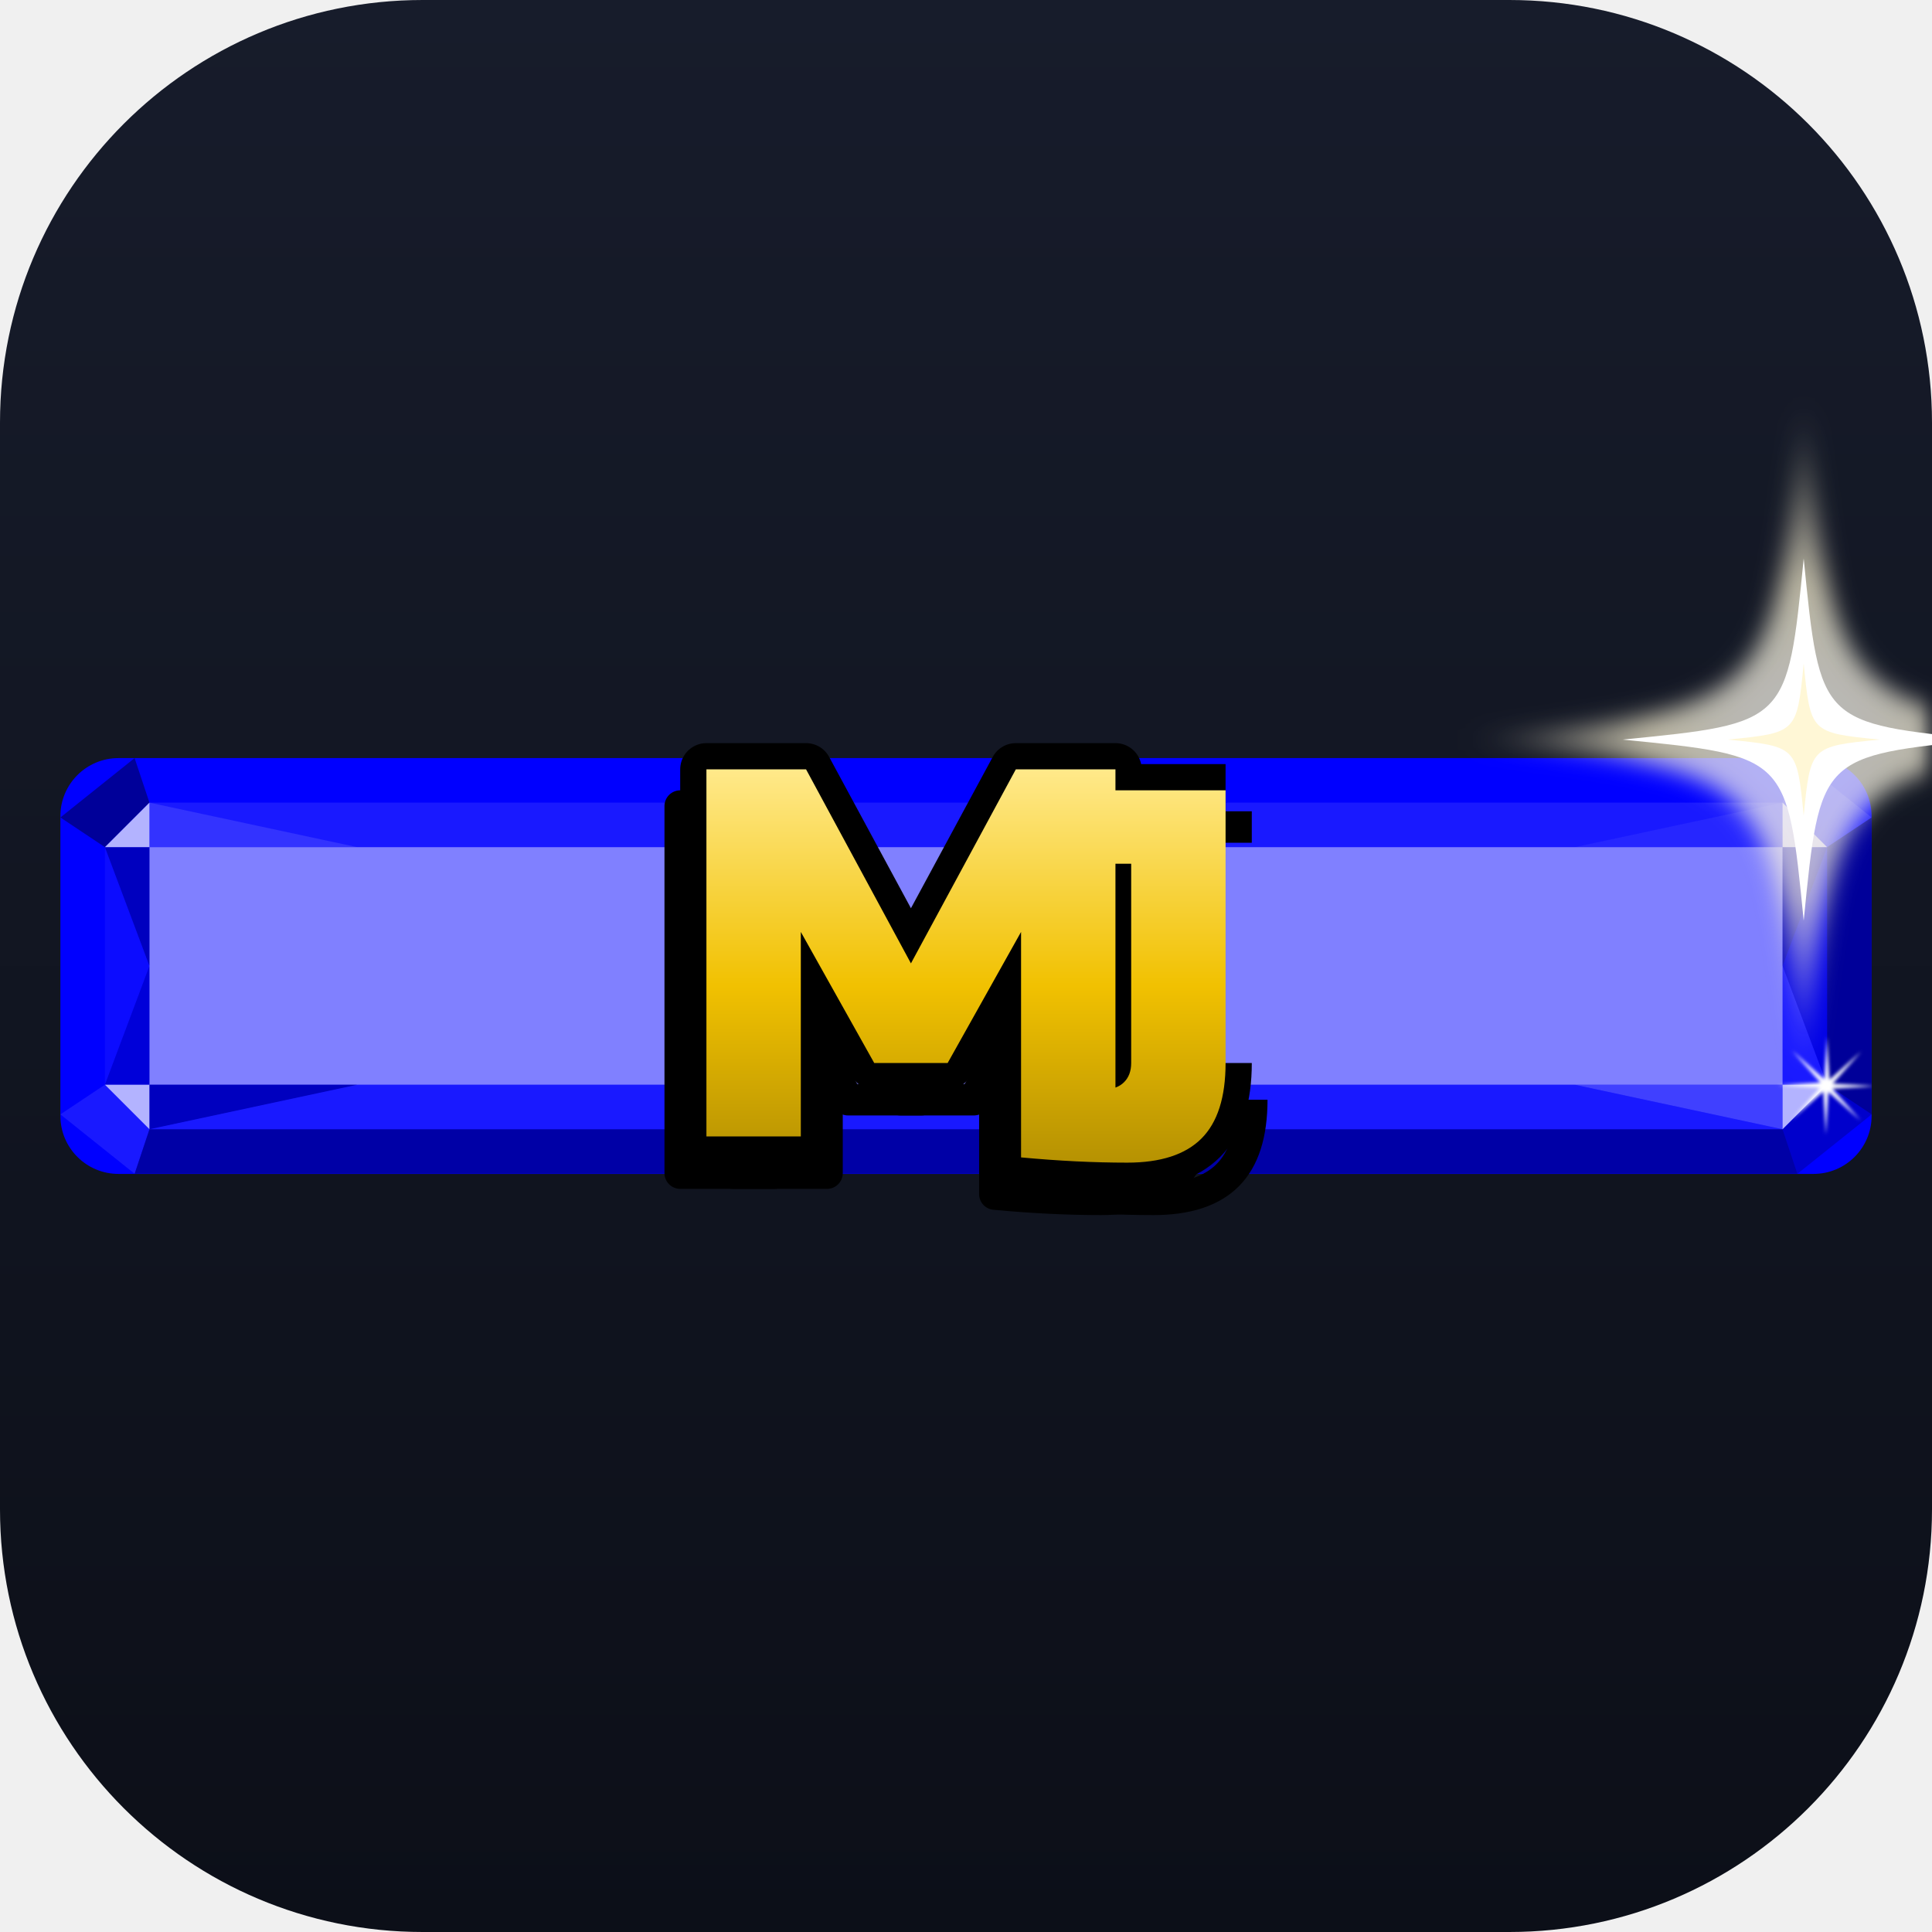
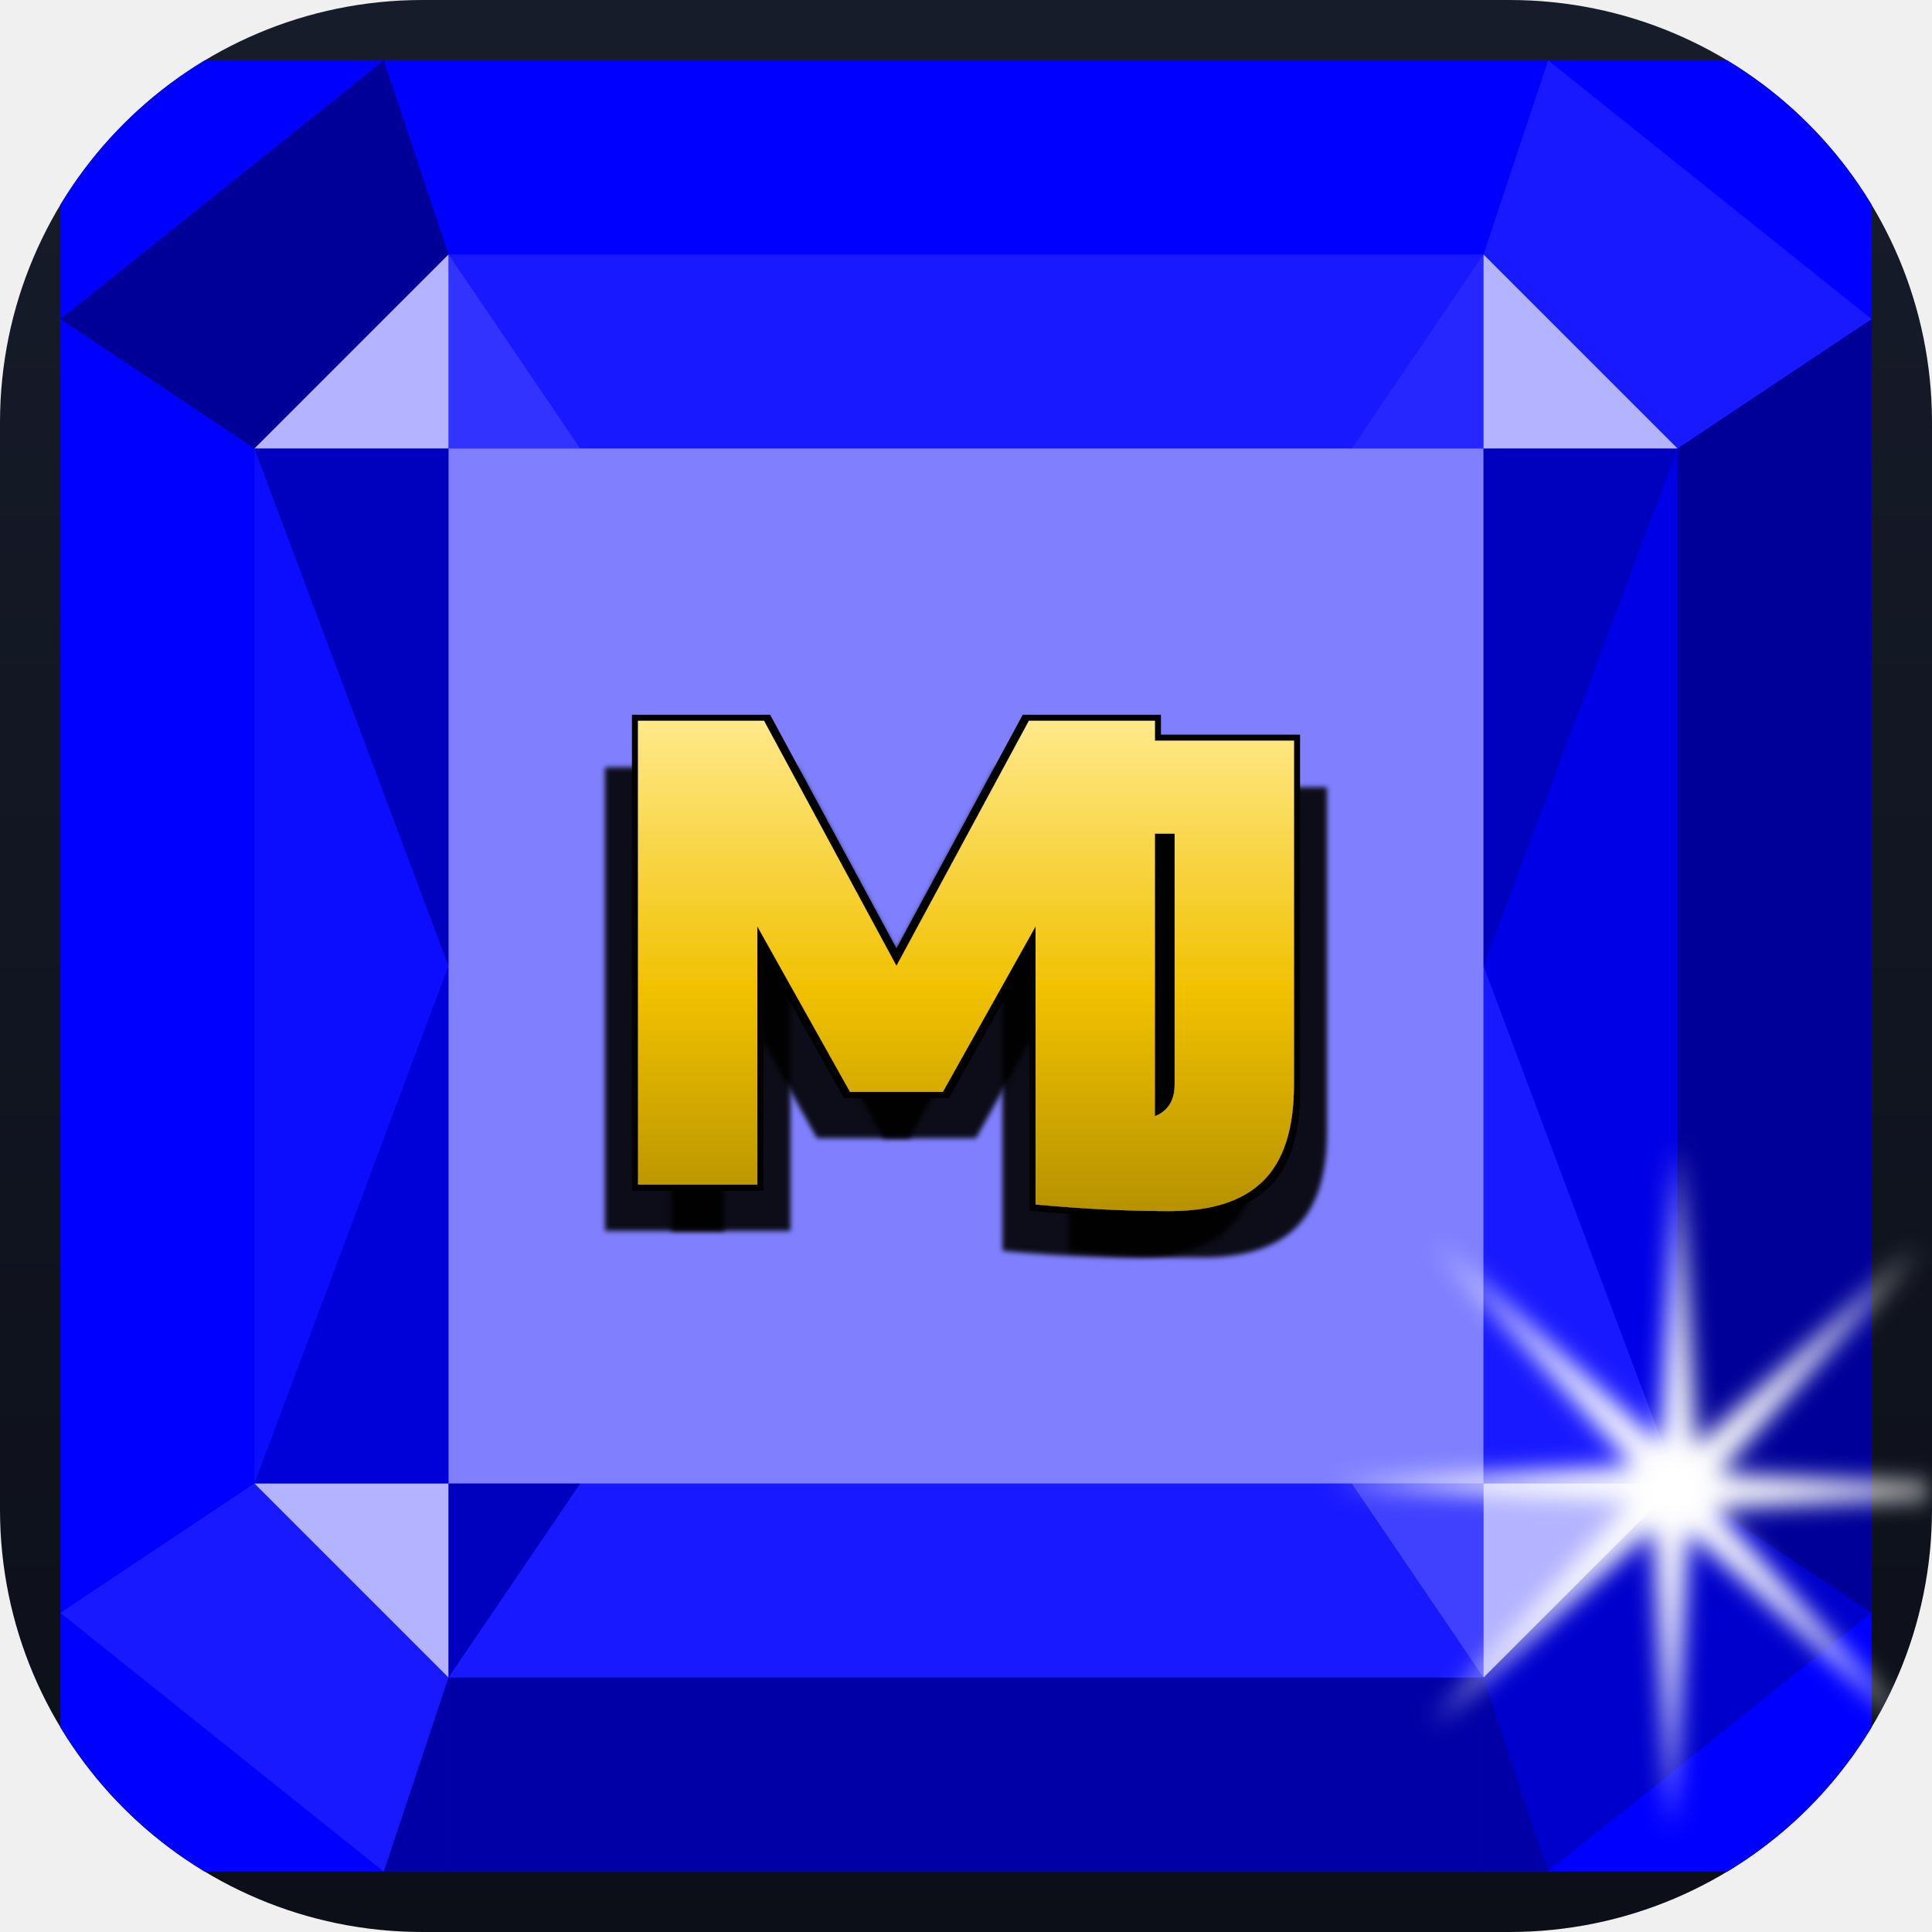
<svg xmlns="http://www.w3.org/2000/svg" width="512" height="512" viewBox="0 0 512 512" role="img" aria-label="Blue jewel with gold MJ monogram, J tucked under the M leg">
  <defs>
    <linearGradient id="c-bg" x1="0" y1="0" x2="0" y2="1">
      <stop offset="0%" stop-color="#171c2b" />
      <stop offset="100%" stop-color="#0c0f18" />
    </linearGradient>
    <linearGradient id="c-gold" x1="0" y1="0" x2="0" y2="1">
      <stop offset="0%" stop-color="#ffe98a" />
      <stop offset="55%" stop-color="#f1c101" />
      <stop offset="100%" stop-color="#b69202" />
    </linearGradient>
-     <radialGradient id="c-sparkle" cx="0.5" cy="0.5" r="0.5">
-       <stop offset="0%" stop-color="#ffffff" />
-       <stop offset="45%" stop-color="#fff7d6" />
-       <stop offset="100%" stop-color="#fff7d6" stop-opacity="0" />
-     </radialGradient>
-     <filter id="c-sparkblur" x="-80%" y="-80%" width="260%" height="260%">
-       <feGaussianBlur stdDeviation="3" />
+     <filter id="c-rim" x="-25%" y="-25%" width="150%" height="150%">
+       <feMorphology operator="dilate" radius="8.78" in="SourceAlpha" result="d" />
+       <feFlood flood-color="#000000" result="black" />
+       <feComposite in="black" in2="d" operator="in" result="rim" />
+       <feMerge>
+         <feMergeNode in="rim" />
+         <feMergeNode in="SourceGraphic" />
+       </feMerge>
+     </filter>
+     <filter id="c-soft" x="-25%" y="-25%" width="150%" height="150%">
+       <feGaussianBlur stdDeviation="3.51" />
    </filter>
    <clipPath id="c-frame">
      <rect width="512" height="512" rx="112" />
    </clipPath>
    <linearGradient id="c-w1">
      <stop style="stop-color:#ffffff;stop-opacity:1;" offset="0" id="stop5936" />
    </linearGradient>
    <linearGradient id="c-w2">
      <stop style="stop-color:#ffffff;stop-opacity:1;" offset="0" id="stop5896" />
      <stop style="stop-color:#ffffff;stop-opacity:0.965;" offset="1" id="stop5898" />
    </linearGradient>
    <linearGradient id="c-w3">
      <stop style="stop-color:#ffffff;stop-opacity:1;" offset="0" id="stop5203" />
    </linearGradient>
    <radialGradient href="#c-w2" id="c-spark" cx="340" cy="1042.362" fx="340" fy="1042.362" r="13.846" gradientUnits="userSpaceOnUse" />
    <filter id="c-blur" color-interpolation-filters="sRGB">
      <feGaussianBlur stdDeviation="0.436" id="c-blurfe" />
    </filter>
    <radialGradient href="#c-w1" id="c-gloss" cx="212.5" cy="982.362" fx="212.5" fy="982.362" r="182.5" gradientTransform="matrix(1.506849,0,0,0.2191781,-15.20548,767.0499)" gradientUnits="userSpaceOnUse" />
  </defs>
  <rect width="512" height="512" rx="112" fill="url(#c-bg)" />
  <g clip-path="url(#c-frame)">
    <g>
-       <rect x="16.0" y="200.9" width="480.0" height="110.2" rx="15.4" fill="#0000ff" />
-       <clipPath id="c-jclip">
-         <rect x="0" y="912.362" width="610" height="140" />
+       <rect x="16" y="16" width="480" height="480" fill="#0000ff" />
+       <clipPath id="c-capL">
+         <rect x="16" y="16" width="102.857" height="480" />
      </clipPath>
-       <g transform="translate(16.0 200.9) scale(0.78689) translate(0 -912.3622)">
-         <g clip-path="url(#c-jclip)">
+       <g clip-path="url(#c-capL)">
+         <g transform="translate(16 16) scale(3.42857 3.42857) translate(0 -912.3622)">
          <path id="path5470" d="m 30,942.362 550,0 0,80 -550,0 z" style="opacity:0.5;fill:url(#c-gloss);fill-opacity:1;stroke:none" />
          <path id="path5470-1" d="m 0,932.362 25,-20 5,15 -15,15 z" style="opacity:0.4;fill:#000000;fill-opacity:1;stroke:none" />
          <path id="path5470-1-6" d="m 0,1032.362 15,-10 15,15 -5,15 z" style="opacity:0.1;fill:#ffffff;fill-opacity:1;stroke:none" />
          <path id="path5470-1-6-8" d="m 580,927.362 5,-15 25,20 -15,10 z" style="opacity:0.1;fill:#ffffff;fill-opacity:1;stroke:none" />
          <path id="path5470-1-8" d="m 580,1037.362 15,-15 15,10 -25,20 z" style="opacity:0.2;fill:#000000;fill-opacity:1;stroke:none" />
          <path id="path5470-1-8-2" d="m 30,1037.362 550,0 5,15 -560,0 z" style="opacity:0.35;fill:#000000;fill-opacity:1;stroke:none" />
          <path id="path5470-1-8-2-7" d="m 610,932.362 0,100 -15,-10 0,-80 z" style="opacity:0.4;fill:#000000;fill-opacity:1;stroke:none" />
          <path id="path5470-1-6-7" d="m 15,1022.362 15,0 0,15 z" style="opacity:0;fill:#ffffff;fill-opacity:1;stroke:none" />
          <path id="path5470-1-1" d="m 15,1022.362 15,0 0,15 z" style="opacity:0.7;fill:#ffffff;fill-opacity:1;stroke:none" />
          <path id="path5470-1-1-2" d="m 30,1037.362 0,-15 70,0 z" style="opacity:0.25;fill:#000000;fill-opacity:1;stroke:none" />
          <path id="path5470-1-1-2-6" d="m 30,1022.362 -15,0 15,-40 z" style="opacity:0.15;fill:#000000;fill-opacity:1;stroke:none" />
          <path id="path5470-1-1-2-6-0" d="m 15,942.362 15,40 0,-40 z" style="opacity:0.25;fill:#000000;fill-opacity:1;stroke:none" />
          <path id="path5470-1-1-2-6-4" d="m 30,982.362 -15,40 0,-80 z" style="opacity:0.05;fill:#ffffff;fill-opacity:1;stroke:none" />
          <path id="path5470-1-1-2-6-9" d="m 580,1022.362 15,0 -15,-40 z" style="opacity:0.1;fill:#ffffff;fill-opacity:1;stroke:none" />
          <path id="path5470-1-1-2-6-0-4" d="m 595,942.362 -15,40 0,-40 z" style="opacity:0.25;fill:#000000;fill-opacity:1;stroke:none" />
          <path id="path5470-1-1-2-6-4-6" d="m 580,982.362 15,40 0,-80 z" style="opacity:0.1;fill:#000000;fill-opacity:1;stroke:none" />
          <path id="path5470-1-1-0" d="m 15,942.362 15,0 0,-15 z" style="opacity:0.7;fill:#ffffff;fill-opacity:1;stroke:none" />
          <path id="path5470-1-1-2-3" d="m 30,927.362 0,15 70,0 z" style="opacity:0.2;fill:#ffffff;fill-opacity:1;stroke:none" />
          <path id="path5470-1-1-6" d="m 595,1022.362 -15,0 0,15 z" style="opacity:0.7;fill:#ffffff;fill-opacity:1;stroke:none" />
          <path id="path5470-1-1-2-2" d="m 580,1037.362 0,-15 -70,0 z" style="opacity:0.25;fill:#ffffff;fill-opacity:1;stroke:none" />
          <path id="path5470-1-1-6-4" d="m 595,942.362 -15,0 0,-15 z" style="opacity:0.7;fill:#ffffff;fill-opacity:1;stroke:none" />
          <path id="path5470-1-1-2-2-5" d="m 580,927.362 0,15 -70,0 z" style="opacity:0.15;fill:#ffffff;fill-opacity:1;stroke:none" />
          <path id="path5470-1-6-88" d="m 30,1037.362 70,-15 410,0 70,15 z" style="opacity:0.1;fill:#ffffff;fill-opacity:1;stroke:none" />
          <path id="path5470-1-6-88-1" d="m 30,927.362 70,15 410,0 70,-15 z" style="opacity:0.1;fill:#ffffff;fill-opacity:1;stroke:none" />
-           <path style="fill:url(#c-spark);fill-opacity:1;fill-rule:nonzero;stroke:none;filter:url(#c-blur)" id="path5836" d="m 340.118,1029.906 0.662,10.953 8.111,-7.221 -7.277,8.213 10.841,0.629 -10.953,0.662 7.221,8.111 -8.213,-7.277 -0.629,10.841 -0.662,-10.953 -8.111,7.221 7.277,-8.213 -10.841,-0.629 10.953,-0.662 -7.221,-8.111 8.213,7.277 z" transform="matrix(1.324015,0,0,1.324015,144.5979,-357.4278)" />
+         </g>
+       </g>
+       <clipPath id="c-mid">
+         <rect x="118.857" y="16" width="274.286" height="480" />
+       </clipPath>
+       <g clip-path="url(#c-mid)">
+         <g transform="translate(118.8571 16) scale(0.4987 3.42857) translate(-30 -912.3622)">
+           <path id="path5470" d="m 30,942.362 550,0 0,80 -550,0 z" style="opacity:0.5;fill:url(#c-gloss);fill-opacity:1;stroke:none" />
+           <path id="path5470-1" d="m 0,932.362 25,-20 5,15 -15,15 z" style="opacity:0.4;fill:#000000;fill-opacity:1;stroke:none" />
+           <path id="path5470-1-6" d="m 0,1032.362 15,-10 15,15 -5,15 z" style="opacity:0.1;fill:#ffffff;fill-opacity:1;stroke:none" />
+           <path id="path5470-1-6-8" d="m 580,927.362 5,-15 25,20 -15,10 z" style="opacity:0.1;fill:#ffffff;fill-opacity:1;stroke:none" />
+           <path id="path5470-1-8" d="m 580,1037.362 15,-15 15,10 -25,20 z" style="opacity:0.2;fill:#000000;fill-opacity:1;stroke:none" />
+           <path id="path5470-1-8-2" d="m 30,1037.362 550,0 5,15 -560,0 z" style="opacity:0.35;fill:#000000;fill-opacity:1;stroke:none" />
+           <path id="path5470-1-8-2-7" d="m 610,932.362 0,100 -15,-10 0,-80 z" style="opacity:0.4;fill:#000000;fill-opacity:1;stroke:none" />
+           <path id="path5470-1-6-7" d="m 15,1022.362 15,0 0,15 z" style="opacity:0;fill:#ffffff;fill-opacity:1;stroke:none" />
+           <path id="path5470-1-1" d="m 15,1022.362 15,0 0,15 z" style="opacity:0.7;fill:#ffffff;fill-opacity:1;stroke:none" />
+           <path id="path5470-1-1-2" d="m 30,1037.362 0,-15 70,0 z" style="opacity:0.25;fill:#000000;fill-opacity:1;stroke:none" />
+           <path id="path5470-1-1-2-6" d="m 30,1022.362 -15,0 15,-40 z" style="opacity:0.15;fill:#000000;fill-opacity:1;stroke:none" />
+           <path id="path5470-1-1-2-6-0" d="m 15,942.362 15,40 0,-40 z" style="opacity:0.25;fill:#000000;fill-opacity:1;stroke:none" />
+           <path id="path5470-1-1-2-6-4" d="m 30,982.362 -15,40 0,-80 z" style="opacity:0.05;fill:#ffffff;fill-opacity:1;stroke:none" />
+           <path id="path5470-1-1-2-6-9" d="m 580,1022.362 15,0 -15,-40 z" style="opacity:0.1;fill:#ffffff;fill-opacity:1;stroke:none" />
+           <path id="path5470-1-1-2-6-0-4" d="m 595,942.362 -15,40 0,-40 z" style="opacity:0.25;fill:#000000;fill-opacity:1;stroke:none" />
+           <path id="path5470-1-1-2-6-4-6" d="m 580,982.362 15,40 0,-80 z" style="opacity:0.1;fill:#000000;fill-opacity:1;stroke:none" />
+           <path id="path5470-1-1-0" d="m 15,942.362 15,0 0,-15 z" style="opacity:0.7;fill:#ffffff;fill-opacity:1;stroke:none" />
+           <path id="path5470-1-1-2-3" d="m 30,927.362 0,15 70,0 z" style="opacity:0.2;fill:#ffffff;fill-opacity:1;stroke:none" />
+           <path id="path5470-1-1-6" d="m 595,1022.362 -15,0 0,15 z" style="opacity:0.7;fill:#ffffff;fill-opacity:1;stroke:none" />
+           <path id="path5470-1-1-2-2" d="m 580,1037.362 0,-15 -70,0 z" style="opacity:0.25;fill:#ffffff;fill-opacity:1;stroke:none" />
+           <path id="path5470-1-1-6-4" d="m 595,942.362 -15,0 0,-15 z" style="opacity:0.7;fill:#ffffff;fill-opacity:1;stroke:none" />
+           <path id="path5470-1-1-2-2-5" d="m 580,927.362 0,15 -70,0 z" style="opacity:0.15;fill:#ffffff;fill-opacity:1;stroke:none" />
+           <path id="path5470-1-6-88" d="m 30,1037.362 70,-15 410,0 70,15 z" style="opacity:0.1;fill:#ffffff;fill-opacity:1;stroke:none" />
+           <path id="path5470-1-6-88-1" d="m 30,927.362 70,15 410,0 70,-15 z" style="opacity:0.1;fill:#ffffff;fill-opacity:1;stroke:none" />
+         </g>
+       </g>
+       <clipPath id="c-capR">
+         <rect x="393.143" y="16" width="102.857" height="480" />
+       </clipPath>
+       <g clip-path="url(#c-capR)">
+         <g transform="translate(393.1429 16) scale(3.42857 3.42857) translate(-580 -912.3622)">
+           <path id="path5470" d="m 30,942.362 550,0 0,80 -550,0 z" style="opacity:0.5;fill:url(#c-gloss);fill-opacity:1;stroke:none" />
+           <path id="path5470-1" d="m 0,932.362 25,-20 5,15 -15,15 z" style="opacity:0.4;fill:#000000;fill-opacity:1;stroke:none" />
+           <path id="path5470-1-6" d="m 0,1032.362 15,-10 15,15 -5,15 z" style="opacity:0.1;fill:#ffffff;fill-opacity:1;stroke:none" />
+           <path id="path5470-1-6-8" d="m 580,927.362 5,-15 25,20 -15,10 z" style="opacity:0.1;fill:#ffffff;fill-opacity:1;stroke:none" />
+           <path id="path5470-1-8" d="m 580,1037.362 15,-15 15,10 -25,20 z" style="opacity:0.2;fill:#000000;fill-opacity:1;stroke:none" />
+           <path id="path5470-1-8-2" d="m 30,1037.362 550,0 5,15 -560,0 z" style="opacity:0.35;fill:#000000;fill-opacity:1;stroke:none" />
+           <path id="path5470-1-8-2-7" d="m 610,932.362 0,100 -15,-10 0,-80 z" style="opacity:0.4;fill:#000000;fill-opacity:1;stroke:none" />
+           <path id="path5470-1-6-7" d="m 15,1022.362 15,0 0,15 z" style="opacity:0;fill:#ffffff;fill-opacity:1;stroke:none" />
+           <path id="path5470-1-1" d="m 15,1022.362 15,0 0,15 z" style="opacity:0.7;fill:#ffffff;fill-opacity:1;stroke:none" />
+           <path id="path5470-1-1-2" d="m 30,1037.362 0,-15 70,0 z" style="opacity:0.25;fill:#000000;fill-opacity:1;stroke:none" />
+           <path id="path5470-1-1-2-6" d="m 30,1022.362 -15,0 15,-40 z" style="opacity:0.15;fill:#000000;fill-opacity:1;stroke:none" />
+           <path id="path5470-1-1-2-6-0" d="m 15,942.362 15,40 0,-40 z" style="opacity:0.25;fill:#000000;fill-opacity:1;stroke:none" />
+           <path id="path5470-1-1-2-6-4" d="m 30,982.362 -15,40 0,-80 z" style="opacity:0.05;fill:#ffffff;fill-opacity:1;stroke:none" />
+           <path id="path5470-1-1-2-6-9" d="m 580,1022.362 15,0 -15,-40 z" style="opacity:0.1;fill:#ffffff;fill-opacity:1;stroke:none" />
+           <path id="path5470-1-1-2-6-0-4" d="m 595,942.362 -15,40 0,-40 z" style="opacity:0.25;fill:#000000;fill-opacity:1;stroke:none" />
+           <path id="path5470-1-1-2-6-4-6" d="m 580,982.362 15,40 0,-80 z" style="opacity:0.1;fill:#000000;fill-opacity:1;stroke:none" />
+           <path id="path5470-1-1-0" d="m 15,942.362 15,0 0,-15 z" style="opacity:0.7;fill:#ffffff;fill-opacity:1;stroke:none" />
+           <path id="path5470-1-1-2-3" d="m 30,927.362 0,15 70,0 z" style="opacity:0.2;fill:#ffffff;fill-opacity:1;stroke:none" />
+           <path id="path5470-1-1-6" d="m 595,1022.362 -15,0 0,15 z" style="opacity:0.7;fill:#ffffff;fill-opacity:1;stroke:none" />
+           <path id="path5470-1-1-2-2" d="m 580,1037.362 0,-15 -70,0 z" style="opacity:0.25;fill:#ffffff;fill-opacity:1;stroke:none" />
+           <path id="path5470-1-1-6-4" d="m 595,942.362 -15,0 0,-15 z" style="opacity:0.7;fill:#ffffff;fill-opacity:1;stroke:none" />
+           <path id="path5470-1-1-2-2-5" d="m 580,927.362 0,15 -70,0 z" style="opacity:0.15;fill:#ffffff;fill-opacity:1;stroke:none" />
+           <path id="path5470-1-6-88" d="m 30,1037.362 70,-15 410,0 70,15 z" style="opacity:0.1;fill:#ffffff;fill-opacity:1;stroke:none" />
+           <path id="path5470-1-6-88-1" d="m 30,927.362 70,15 410,0 70,-15 z" style="opacity:0.1;fill:#ffffff;fill-opacity:1;stroke:none" />
        </g>
      </g>
    </g>
-     <path d="M660 0L660-390L520-140L380-140L240-390L240 0L60 0L60-700L250-700L450-330L650-700L840-700L840 0L660 0M1050-140Q1050-42 1004 4Q958 50 862.50 50Q767 50 660 40L660-95Q738-90 820-90Q843-90 856.50-103.50Q870-117 870-140L870-520L740-520L740-660L1050-660" transform="translate(256 256) scale(0.13897) translate(-555 325) translate(50.0 70.0)" fill="none" stroke="#000000" stroke-width="60.0" stroke-linejoin="round" />
-     <path d="M660 0L660-390L520-140L380-140L240-390L240 0L60 0L60-700L250-700L450-330L650-700L840-700L840 0L660 0M1050-140Q1050-42 1004 4Q958 50 862.50 50Q767 50 660 40L660-95Q738-90 820-90Q843-90 856.50-103.50Q870-117 870-140L870-520L740-520L740-660L1050-660" transform="translate(256 256) scale(0.13897) translate(-555 325) translate(-50.0 70.0)" fill="none" stroke="#000000" stroke-width="60.0" stroke-linejoin="round" />
-     <path d="M660 0L660-390L520-140L380-140L240-390L240 0L60 0L60-700L250-700L450-330L650-700L840-700L840 0L660 0M1050-140Q1050-42 1004 4Q958 50 862.50 50Q767 50 660 40L660-95Q738-90 820-90Q843-90 856.50-103.50Q870-117 870-140L870-520L740-520L740-660L1050-660" transform="translate(256 256) scale(0.13897) translate(-555 325)" fill="none" stroke="#000000" stroke-width="100.0" stroke-linejoin="round" />
-     <path d="M660 0L660-390L520-140L380-140L240-390L240 0L60 0L60-700L250-700L450-330L650-700L840-700L840 0L660 0M1050-140Q1050-42 1004 4Q958 50 862.50 50Q767 50 660 40L660-95Q738-90 820-90Q843-90 856.50-103.50Q870-117 870-140L870-520L740-520L740-660L1050-660" transform="translate(256 256) scale(0.13897) translate(-555 325)" fill="url(#c-gold)" />
-     <g transform="translate(478 196)" opacity="1">
-       <path d="M 0 -91.2 C 8.208 -8.208 8.208 -8.208 91.2 0 C 8.208 8.208 8.208 8.208 0 91.2 C -8.208 8.208 -8.208 8.208 -91.2 0 C -8.208 -8.208 -8.208 -8.208 0 -91.2 Z" fill="url(#c-sparkle)" filter="url(#c-sparkblur)" opacity="0.7" />
-       <path d="M 0 -48 C 4.32 -4.32 4.32 -4.32 48 0 C 4.32 4.32 4.32 4.32 0 48 C -4.32 4.32 -4.32 4.32 -48 0 C -4.32 -4.32 -4.32 -4.32 0 -48 Z" fill="#ffffff" />
-       <path d="M 0 -20.16 C 1.814 -1.814 1.814 -1.814 20.16 0 C 1.814 1.814 1.814 1.814 0 20.16 C -1.814 1.814 -1.814 1.814 -20.16 0 C -1.814 -1.814 -1.814 -1.814 0 -20.16 Z" fill="#fff7d6" />
+     <path d="M660 0L660-390L520-140L380-140L240-390L240 0L60 0L60-700L250-700L450-330L650-700L840-700L840 0L660 0M1050-150Q1050-52 1004-6Q958 40 862.50 40Q767 40 660 30L660-105Q738-100 820-100Q843-100 856.50-113.50Q870-127 870-150L870-530L740-530L740-670L1050-670" transform="translate(256 256) scale(0.17554) translate(-555 330) translate(50.0 70.0)" fill="#000000" filter="url(#c-soft)" opacity="0.9" />
+     <path d="M660 0L660-390L520-140L380-140L240-390L240 0L60 0L60-700L250-700L450-330L650-700L840-700L840 0L660 0M1050-150Q1050-52 1004-6Q958 40 862.50 40Q767 40 660 30L660-105Q738-100 820-100Q843-100 856.50-113.50Q870-127 870-150L870-530L740-530L740-670L1050-670" transform="translate(256 256) scale(0.17554) translate(-555 330) translate(-50.0 70.0)" fill="#000000" filter="url(#c-soft)" opacity="0.9" />
+     <path d="M660 0L660-390L520-140L380-140L240-390L240 0L60 0L60-700L250-700L450-330L650-700L840-700L840 0L660 0M1050-150Q1050-52 1004-6Q958 40 862.50 40Q767 40 660 30L660-105Q738-100 820-100Q843-100 856.50-113.50Q870-127 870-150L870-530L740-530L740-670L1050-670" transform="translate(256 256) scale(0.17554) translate(-555 330)" fill="url(#c-gold)" filter="url(#c-rim)" />
+     <g transform="translate(393.14 16) scale(3.42857) translate(-580 -912.3622)">
+       <path d="m 340.118,1029.906 0.662,10.953 8.111,-7.221 -7.277,8.213 10.841,0.629 -10.953,0.662 7.221,8.111 -8.213,-7.277 -0.629,10.841 -0.662,-10.953 -8.111,7.221 7.277,-8.213 -10.841,-0.629 10.953,-0.662 -7.221,-8.111 8.213,7.277 z" transform="translate(594.76 1022.68) scale(1.6) translate(-594.76 -1022.68) matrix(1.324015,0,0,1.324015,144.5979,-357.4278)" fill="url(#c-spark)" filter="url(#c-blur)" />
    </g>
  </g>
</svg>
